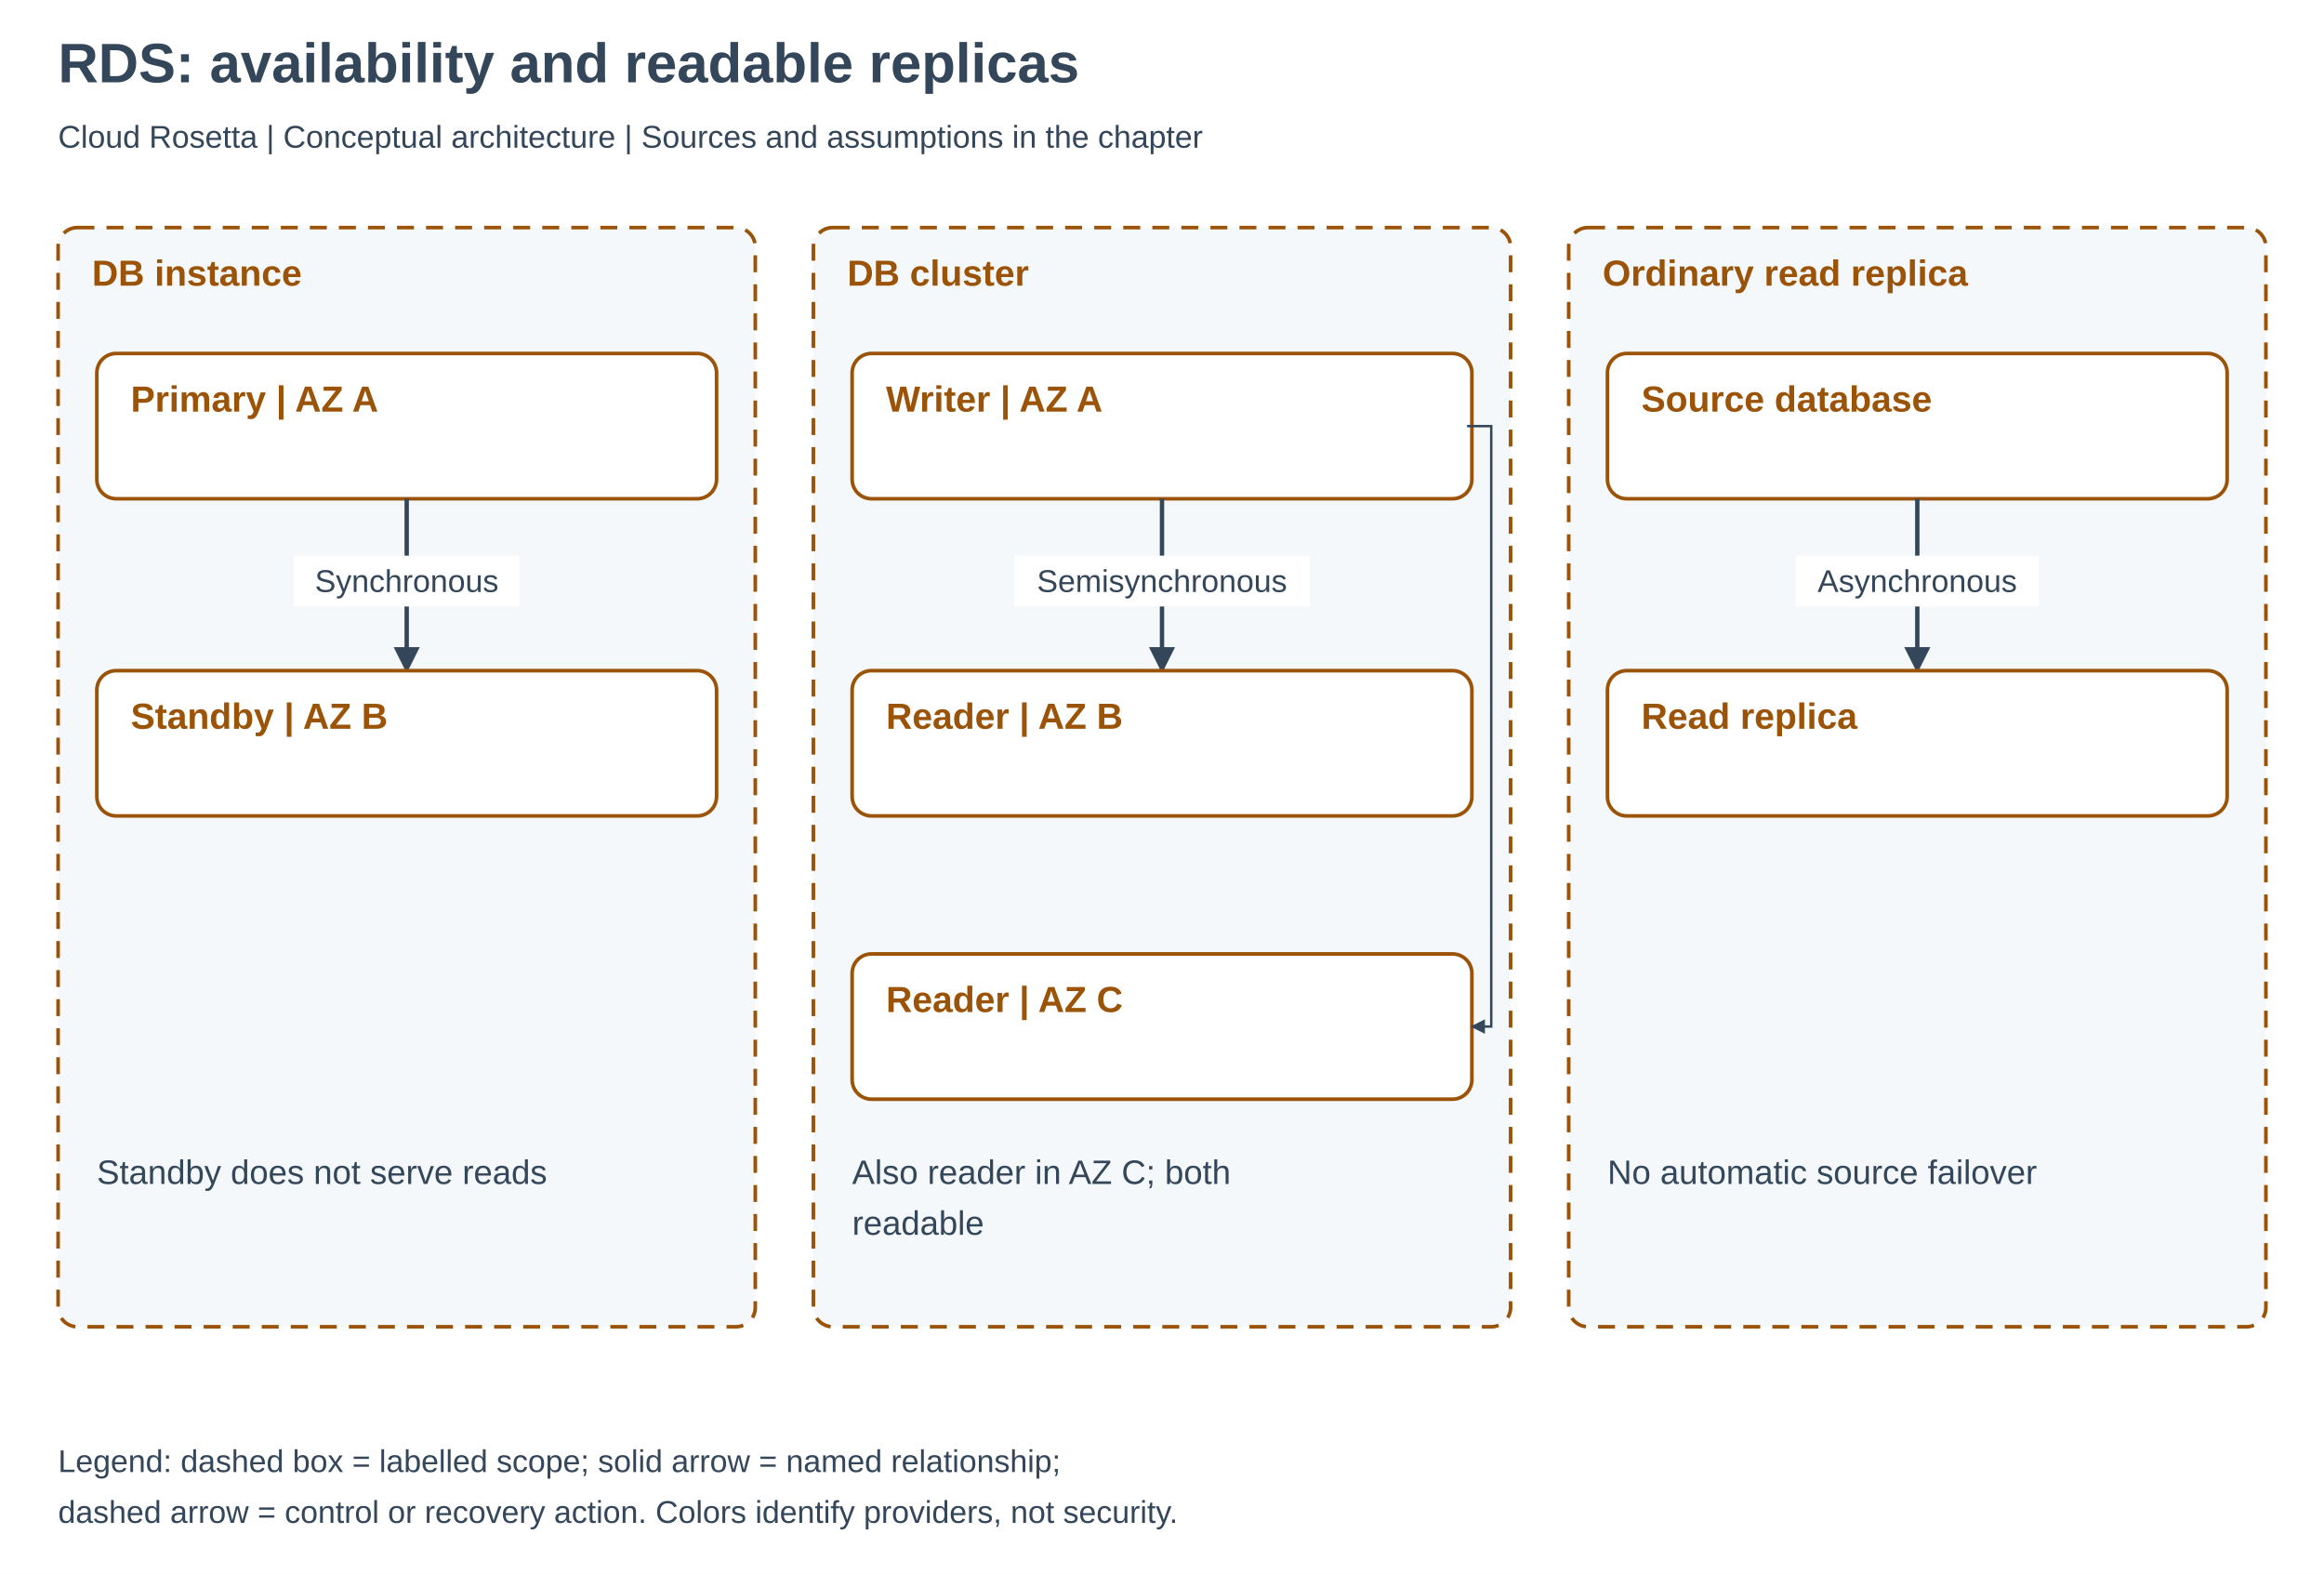
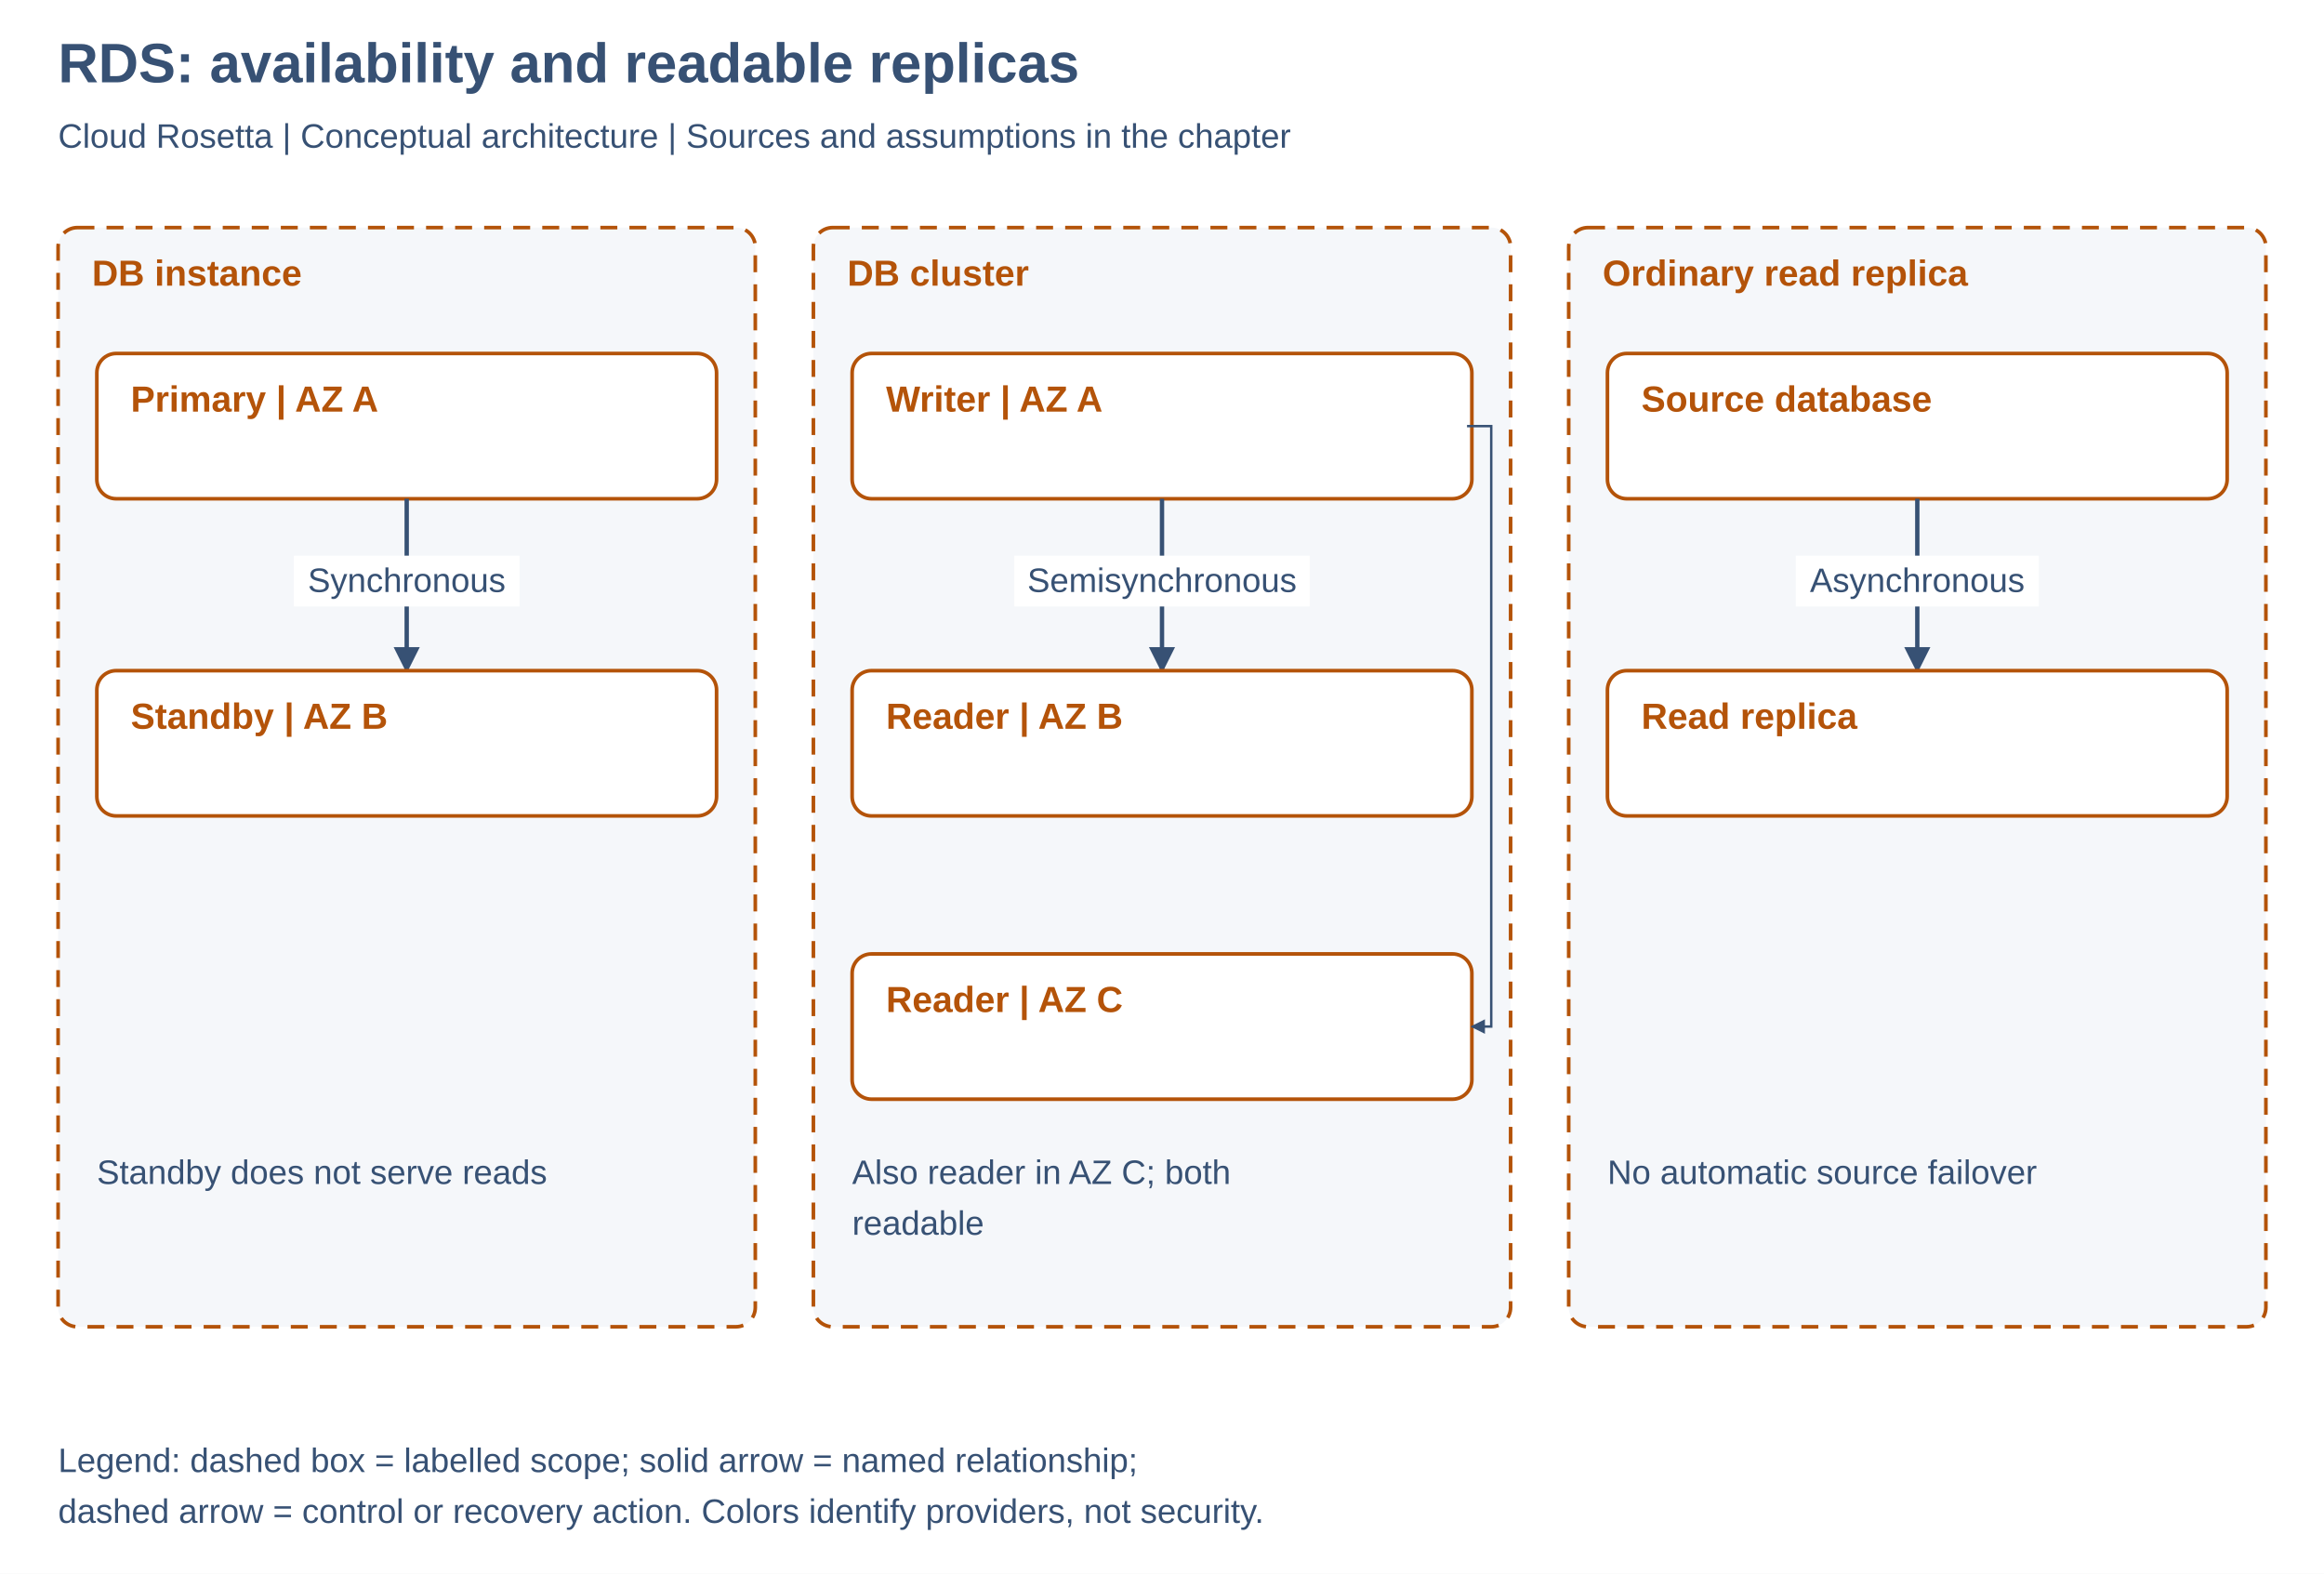
<svg xmlns="http://www.w3.org/2000/svg" viewBox="0 0 960 650" role="img" aria-labelledby="multiaz-title multiaz-desc" font-family="Arial, Helvetica, sans-serif">
  <defs>
    <marker id="multiaz-arrow" viewBox="0 0 10 10" refX="9" refY="5" markerWidth="6" markerHeight="6" orient="auto">
-       <path d="M0,0 L10,5 L0,10 z" fill="#34465a" />
+       <path d="M0,0 L10,5 L0,10 z" fill="#375174" />
    </marker>
  </defs>
  <rect width="960" height="650" fill="#fff" />
-   <text x="24" y="34" font-size="23" fill="#34465a" font-weight="700">
+   <text x="24" y="34" font-size="23" fill="#375174" font-weight="700">
    <tspan x="24" dy="0">RDS: availability and readable replicas</tspan>
  </text>
-   <text x="24" y="61" font-size="13" fill="#34465a" font-weight="400">
+   <text x="24" y="61" font-size="14" fill="#375174" font-weight="400">
    <tspan x="24" dy="0">Cloud Rosetta | Conceptual architecture | Sources and assumptions in the chapter</tspan>
  </text>
-   <text x="24" y="608" font-size="13" fill="#34465a" font-weight="400">
+   <text x="24" y="608" font-size="14" fill="#375174" font-weight="400">
    <tspan x="24" dy="0">Legend: dashed box = labelled scope; solid arrow = named relationship;</tspan>
  </text>
-   <text x="24" y="629" font-size="13" fill="#34465a" font-weight="400">
+   <text x="24" y="629" font-size="14" fill="#375174" font-weight="400">
    <tspan x="24" dy="0">dashed arrow = control or recovery action. Colors identify providers, not security.</tspan>
  </text>
-   <rect x="24" y="94" width="288" height="454" rx="8" fill="#f5f8fb" stroke="#9a5307" stroke-width="1.5" stroke-dasharray="7 5" />
-   <text x="38" y="118" font-size="15" fill="#9a5307" font-weight="700">
+   <rect x="24" y="94" width="288" height="454" rx="8" fill="#F5F7FA" stroke="#B45309" stroke-width="1.5" stroke-dasharray="7 5" />
+   <text x="38" y="118" font-size="15" fill="#B45309" font-weight="700">
    <tspan x="38" dy="0">DB instance</tspan>
  </text>
-   <rect x="40" y="146" width="256" height="60" rx="8" fill="#ffffff" stroke="#9a5307" stroke-width="1.5" />
-   <text x="54" y="170" font-size="15" fill="#9a5307" font-weight="700">
+   <rect x="40" y="146" width="256" height="60" rx="8" fill="#FFFFFF" stroke="#B45309" stroke-width="1.5" />
+   <text x="54" y="170" font-size="15" fill="#B45309" font-weight="700">
    <tspan x="54" dy="0">Primary | AZ A</tspan>
  </text>
-   <path d="M168,206 L168,277" fill="none" stroke="#34465a" stroke-width="1.8" marker-end="url(#multiaz-arrow)" />
+   <path d="M168,206 L168,277" fill="none" stroke="#375174" stroke-width="1.8" marker-end="url(#multiaz-arrow)" />
  <rect x="121.4" y="229.5" width="93.2" height="21" fill="#fff" />
-   <text x="168.0" y="244.5" text-anchor="middle" font-size="13" fill="#34465a">Synchronous</text>
-   <rect x="40" y="277" width="256" height="60" rx="8" fill="#ffffff" stroke="#9a5307" stroke-width="1.5" />
-   <text x="54" y="301" font-size="15" fill="#9a5307" font-weight="700">
+   <text x="168.0" y="244.5" text-anchor="middle" font-size="14" fill="#375174">Synchronous</text>
+   <rect x="40" y="277" width="256" height="60" rx="8" fill="#FFFFFF" stroke="#B45309" stroke-width="1.5" />
+   <text x="54" y="301" font-size="15" fill="#B45309" font-weight="700">
    <tspan x="54" dy="0">Standby | AZ B</tspan>
  </text>
-   <text x="40" y="489" font-size="14" fill="#34465a" font-weight="400">
+   <text x="40" y="489" font-size="14" fill="#375174" font-weight="400">
    <tspan x="40" dy="0">Standby does not serve reads</tspan>
  </text>
-   <rect x="336" y="94" width="288" height="454" rx="8" fill="#f5f8fb" stroke="#9a5307" stroke-width="1.5" stroke-dasharray="7 5" />
-   <text x="350" y="118" font-size="15" fill="#9a5307" font-weight="700">
+   <rect x="336" y="94" width="288" height="454" rx="8" fill="#F5F7FA" stroke="#B45309" stroke-width="1.5" stroke-dasharray="7 5" />
+   <text x="350" y="118" font-size="15" fill="#B45309" font-weight="700">
    <tspan x="350" dy="0">DB cluster</tspan>
  </text>
-   <rect x="352" y="146" width="256" height="60" rx="8" fill="#ffffff" stroke="#9a5307" stroke-width="1.5" />
-   <text x="366" y="170" font-size="15" fill="#9a5307" font-weight="700">
+   <rect x="352" y="146" width="256" height="60" rx="8" fill="#FFFFFF" stroke="#B45309" stroke-width="1.5" />
+   <text x="366" y="170" font-size="15" fill="#B45309" font-weight="700">
    <tspan x="366" dy="0">Writer | AZ A</tspan>
  </text>
-   <path d="M480,206 L480,277" fill="none" stroke="#34465a" stroke-width="1.8" marker-end="url(#multiaz-arrow)" />
+   <path d="M480,206 L480,277" fill="none" stroke="#375174" stroke-width="1.8" marker-end="url(#multiaz-arrow)" />
  <rect x="419.0" y="229.5" width="122.0" height="21" fill="#fff" />
-   <text x="480.0" y="244.5" text-anchor="middle" font-size="13" fill="#34465a">Semisynchronous</text>
-   <rect x="352" y="277" width="256" height="60" rx="8" fill="#ffffff" stroke="#9a5307" stroke-width="1.5" />
-   <text x="366" y="301" font-size="15" fill="#9a5307" font-weight="700">
+   <text x="480.0" y="244.5" text-anchor="middle" font-size="14" fill="#375174">Semisynchronous</text>
+   <rect x="352" y="277" width="256" height="60" rx="8" fill="#FFFFFF" stroke="#B45309" stroke-width="1.5" />
+   <text x="366" y="301" font-size="15" fill="#B45309" font-weight="700">
    <tspan x="366" dy="0">Reader | AZ B</tspan>
  </text>
-   <rect x="352" y="394" width="256" height="60" rx="8" fill="#ffffff" stroke="#9a5307" stroke-width="1.5" />
-   <text x="366" y="418" font-size="15" fill="#9a5307" font-weight="700">
+   <rect x="352" y="394" width="256" height="60" rx="8" fill="#FFFFFF" stroke="#B45309" stroke-width="1.5" />
+   <text x="366" y="418" font-size="15" fill="#B45309" font-weight="700">
    <tspan x="366" dy="0">Reader | AZ C</tspan>
  </text>
-   <path d="M606,176 L616,176 L616,424 L608,424" fill="none" stroke="#34465a" marker-end="url(#multiaz-arrow)" />
-   <text x="352" y="489" font-size="14" fill="#34465a" font-weight="400">
+   <path d="M606,176 L616,176 L616,424 L608,424" fill="none" stroke="#375174" marker-end="url(#multiaz-arrow)" />
+   <text x="352" y="489" font-size="14" fill="#375174" font-weight="400">
    <tspan x="352" dy="0">Also reader in AZ C; both</tspan>
    <tspan x="352" dy="21">readable</tspan>
  </text>
-   <rect x="648" y="94" width="288" height="454" rx="8" fill="#f5f8fb" stroke="#9a5307" stroke-width="1.5" stroke-dasharray="7 5" />
-   <text x="662" y="118" font-size="15" fill="#9a5307" font-weight="700">
+   <rect x="648" y="94" width="288" height="454" rx="8" fill="#F5F7FA" stroke="#B45309" stroke-width="1.5" stroke-dasharray="7 5" />
+   <text x="662" y="118" font-size="15" fill="#B45309" font-weight="700">
    <tspan x="662" dy="0">Ordinary read replica</tspan>
  </text>
-   <rect x="664" y="146" width="256" height="60" rx="8" fill="#ffffff" stroke="#9a5307" stroke-width="1.5" />
-   <text x="678" y="170" font-size="15" fill="#9a5307" font-weight="700">
+   <rect x="664" y="146" width="256" height="60" rx="8" fill="#FFFFFF" stroke="#B45309" stroke-width="1.5" />
+   <text x="678" y="170" font-size="15" fill="#B45309" font-weight="700">
    <tspan x="678" dy="0">Source database</tspan>
  </text>
-   <path d="M792,206 L792,277" fill="none" stroke="#34465a" stroke-width="1.8" marker-end="url(#multiaz-arrow)" />
+   <path d="M792,206 L792,277" fill="none" stroke="#375174" stroke-width="1.8" marker-end="url(#multiaz-arrow)" />
  <rect x="741.8" y="229.5" width="100.4" height="21" fill="#fff" />
-   <text x="792.0" y="244.5" text-anchor="middle" font-size="13" fill="#34465a">Asynchronous</text>
-   <rect x="664" y="277" width="256" height="60" rx="8" fill="#ffffff" stroke="#9a5307" stroke-width="1.5" />
-   <text x="678" y="301" font-size="15" fill="#9a5307" font-weight="700">
+   <text x="792.0" y="244.5" text-anchor="middle" font-size="14" fill="#375174">Asynchronous</text>
+   <rect x="664" y="277" width="256" height="60" rx="8" fill="#FFFFFF" stroke="#B45309" stroke-width="1.5" />
+   <text x="678" y="301" font-size="15" fill="#B45309" font-weight="700">
    <tspan x="678" dy="0">Read replica</tspan>
  </text>
-   <text x="664" y="489" font-size="14" fill="#34465a" font-weight="400">
+   <text x="664" y="489" font-size="14" fill="#375174" font-weight="400">
    <tspan x="664" dy="0">No automatic source failover</tspan>
  </text>
</svg>
